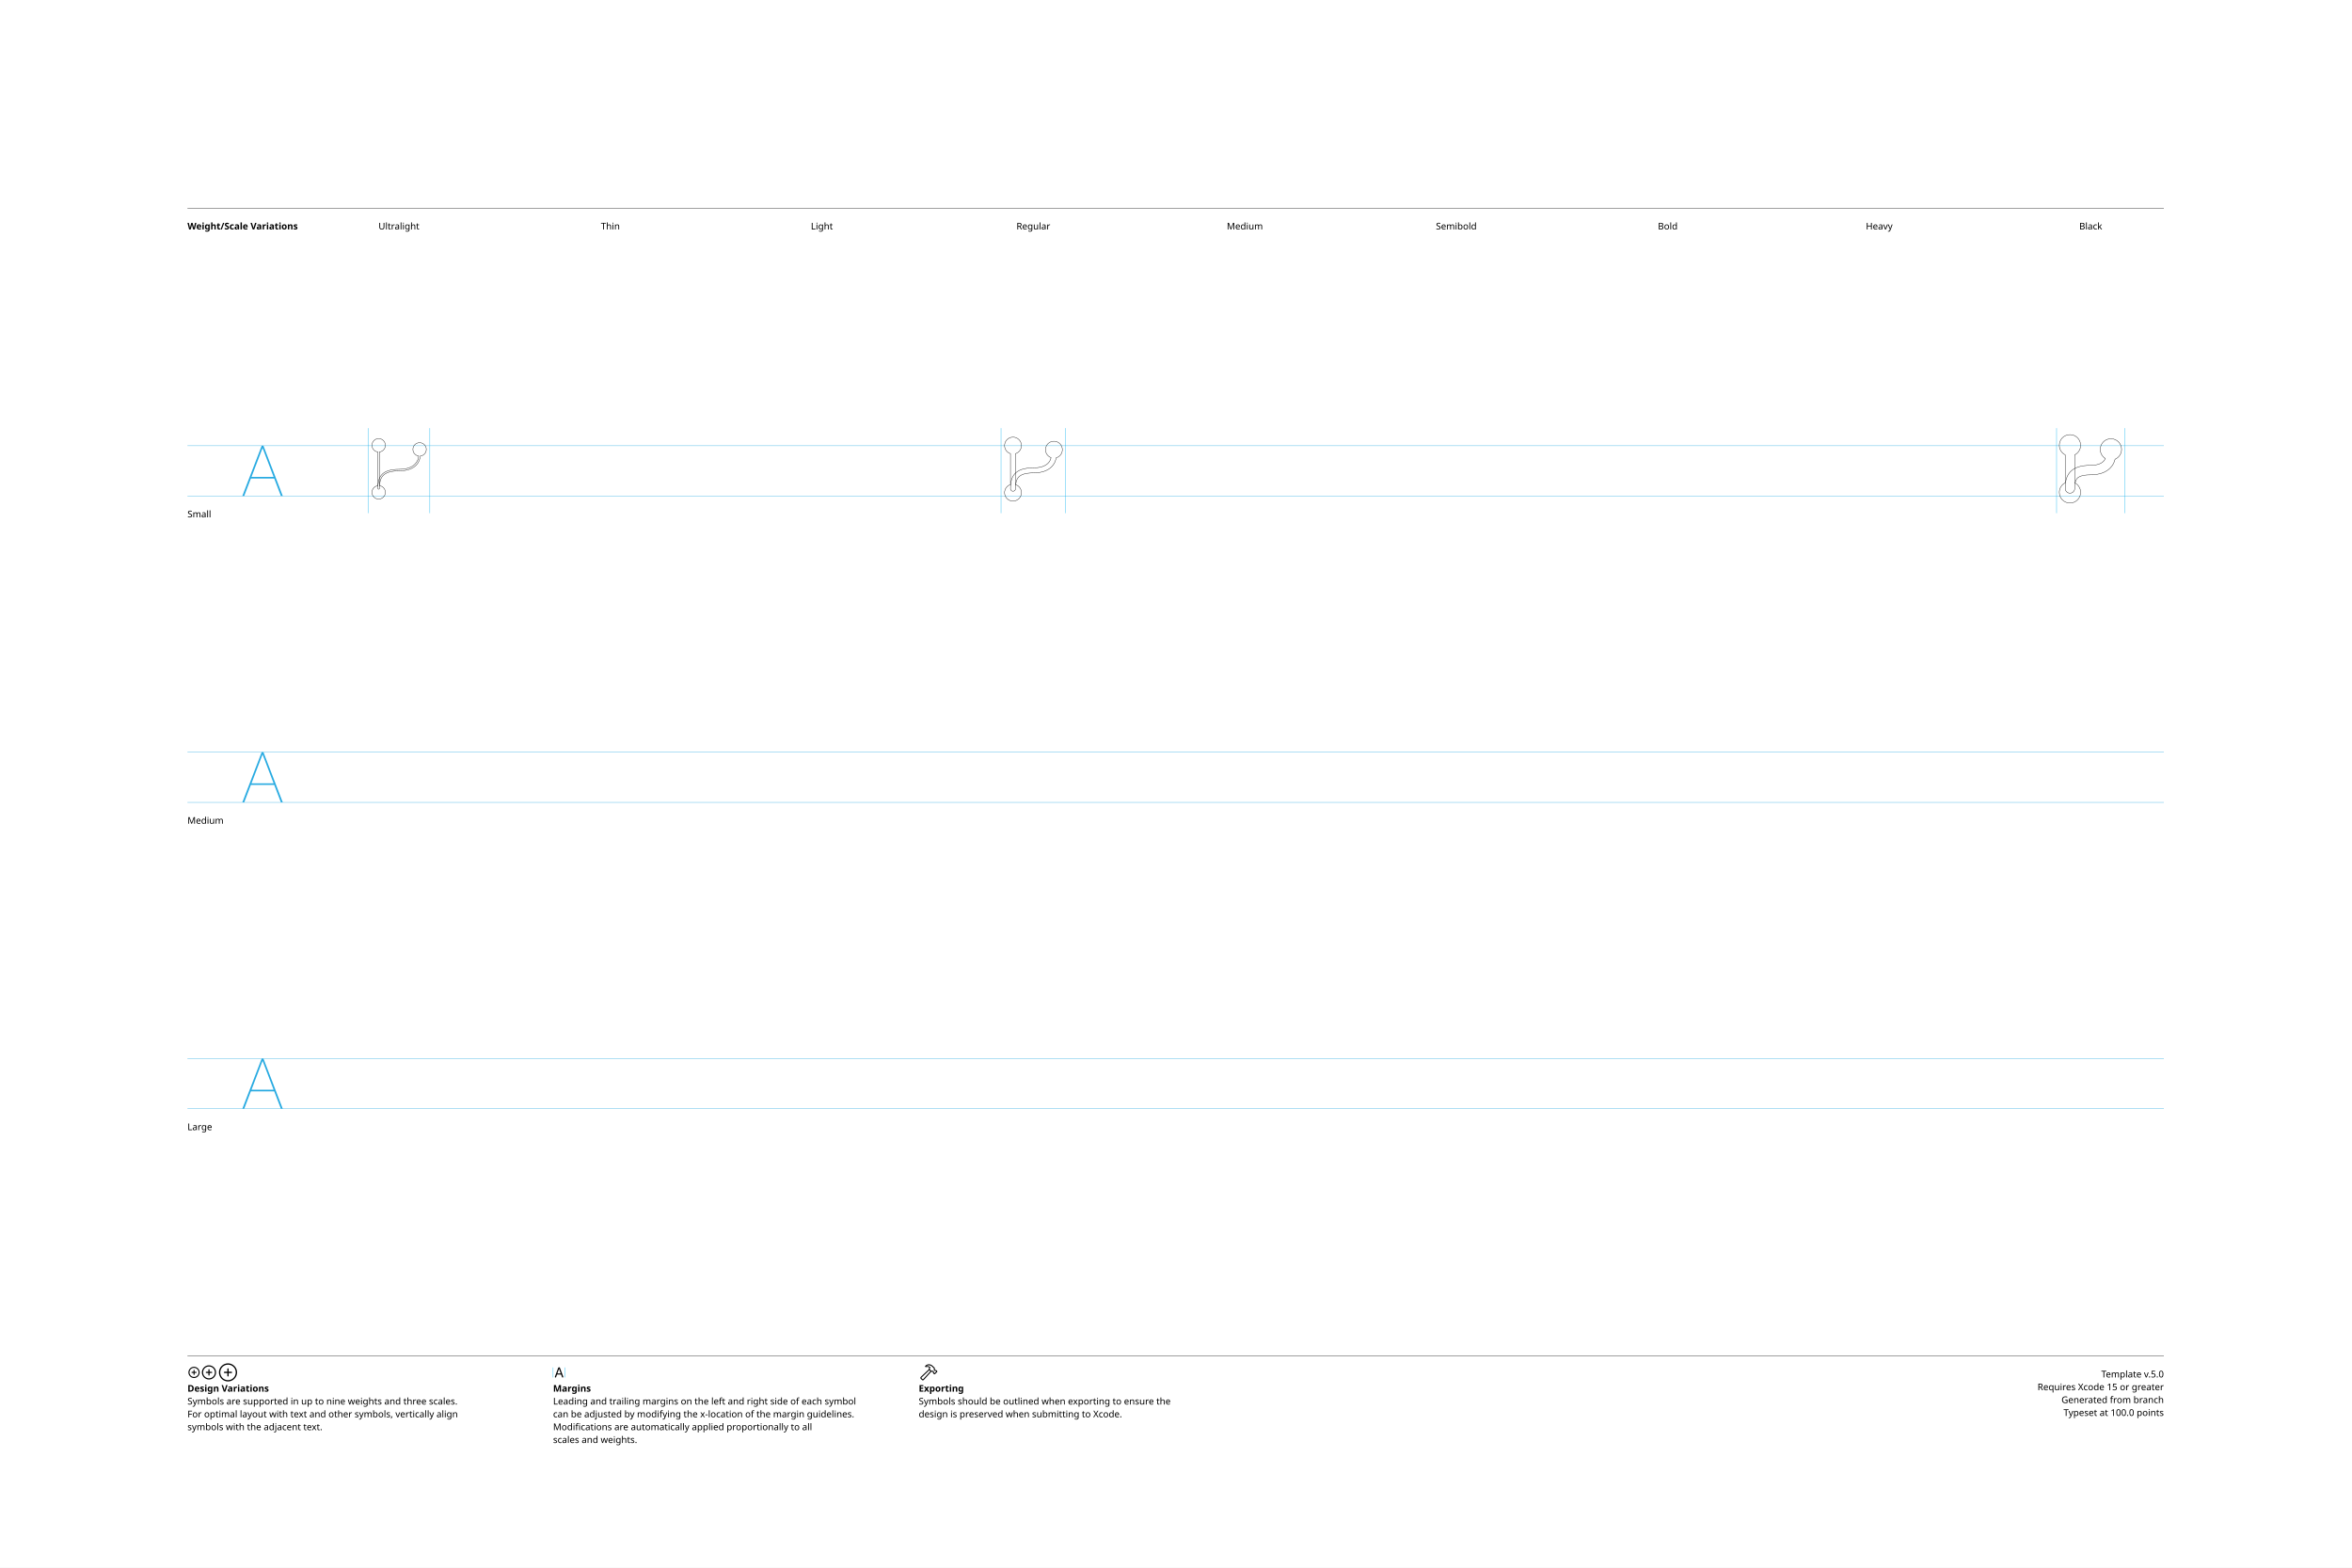
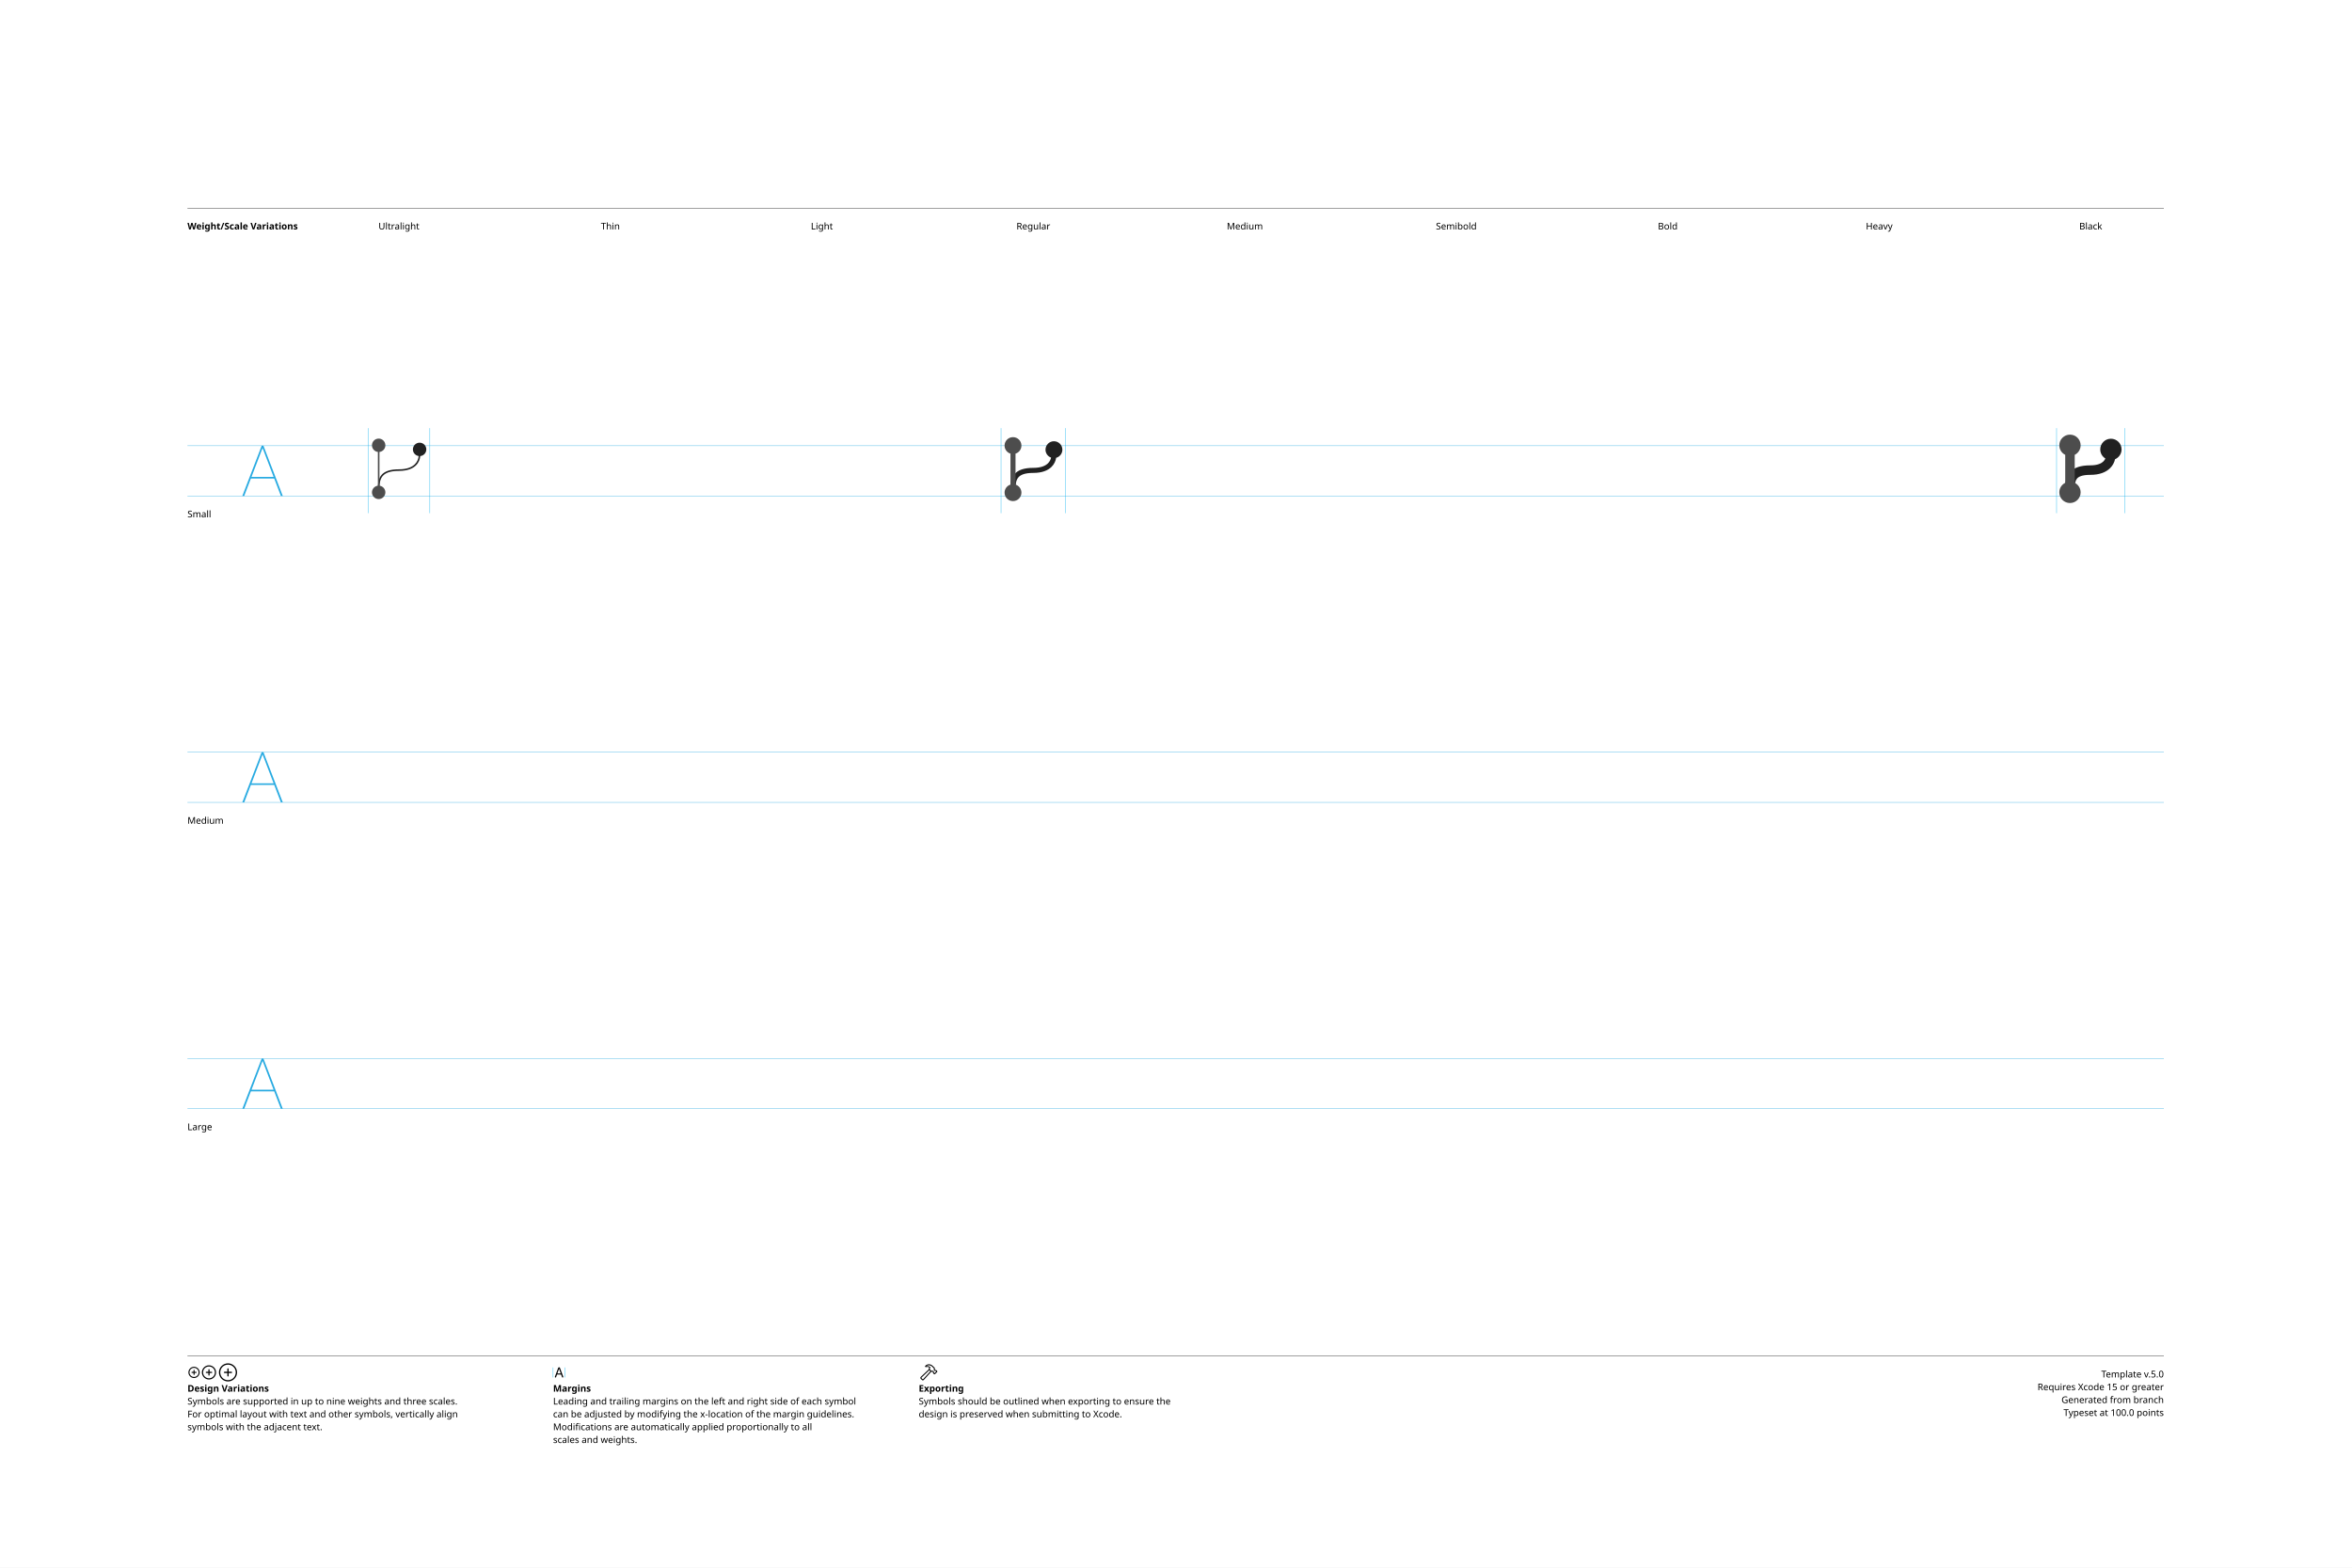
<svg xmlns="http://www.w3.org/2000/svg" version="1.1" width="3300" height="2200">
-   <style>.hierarchical-0:primary {-sfsymbols-motion-group:0}
- .hierarchical-1:secondary {-sfsymbols-clear-behind:true;-sfsymbols-motion-group:0}
+   <style>
+ .hierarchical-1:secondary {-sfsymbols-clear-behind:true;}

- .SFSymbolsPreviewWireframe {fill:none;opacity:1.0;stroke:black;stroke-width:0.5}
+ .SFSymbolsPreview212121 {fill:#212121;opacity:1.0}
+ .SFSymbolsPreview4D4D4D {fill:#4D4D4D;opacity:1.0}
</style>
  <g id="Notes">
    <rect height="2200" id="artboard" style="fill:white;opacity:1" width="3300" x="0" y="0" />
    <line style="fill:none;stroke:black;opacity:1;stroke-width:0.5;" x1="263" x2="3036" y1="292" y2="292" />
    <text style="stroke:none;fill:black;font-family:sans-serif;font-size:13;font-weight:bold;" transform="matrix(1 0 0 1 263 322)">Weight/Scale Variations</text>
    <text style="stroke:none;fill:black;font-family:sans-serif;font-size:13;text-anchor:middle;" transform="matrix(1 0 0 1 559.711 322)">Ultralight</text>
    <text style="stroke:none;fill:black;font-family:sans-serif;font-size:13;text-anchor:middle;" transform="matrix(1 0 0 1 856.422 322)">Thin</text>
    <text style="stroke:none;fill:black;font-family:sans-serif;font-size:13;text-anchor:middle;" transform="matrix(1 0 0 1 1153.13 322)">Light</text>
    <text style="stroke:none;fill:black;font-family:sans-serif;font-size:13;text-anchor:middle;" transform="matrix(1 0 0 1 1449.84 322)">Regular</text>
    <text style="stroke:none;fill:black;font-family:sans-serif;font-size:13;text-anchor:middle;" transform="matrix(1 0 0 1 1746.56 322)">Medium</text>
    <text style="stroke:none;fill:black;font-family:sans-serif;font-size:13;text-anchor:middle;" transform="matrix(1 0 0 1 2043.27 322)">Semibold</text>
    <text style="stroke:none;fill:black;font-family:sans-serif;font-size:13;text-anchor:middle;" transform="matrix(1 0 0 1 2339.98 322)">Bold</text>
    <text style="stroke:none;fill:black;font-family:sans-serif;font-size:13;text-anchor:middle;" transform="matrix(1 0 0 1 2636.69 322)">Heavy</text>
    <text style="stroke:none;fill:black;font-family:sans-serif;font-size:13;text-anchor:middle;" transform="matrix(1 0 0 1 2933.4 322)">Black</text>
    <line style="fill:none;stroke:black;opacity:1;stroke-width:0.5;" x1="263" x2="3036" y1="1903" y2="1903" />
    <g transform="matrix(0.2 0 0 0.2 263 1933)">
      <path d="m46.24 4.15c21.533 0 39.453-17.871 39.453-39.404s-17.969-39.404-39.502-39.404c-21.484 0-39.355 17.871-39.355 39.404s17.92 39.404 39.404 39.404Zm0-7.422c-17.725 0-31.885-14.209-31.885-31.982s14.111-31.982 31.836-31.982c17.773 0 32.031 14.209 32.031 31.982s-14.209 31.982-31.982 31.982Zm-17.969-31.982c0 2.148 1.514 3.613 3.76 3.613h10.498v10.596c0 2.197 1.465 3.711 3.613 3.711 2.246 0 3.711-1.514 3.711-3.711v-10.596h10.596c2.197 0 3.711-1.465 3.711-3.613 0-2.197-1.514-3.711-3.711-3.711h-10.596v-10.547c0-2.246-1.465-3.76-3.711-3.76-2.148 0-3.613 1.514-3.613 3.76v10.547h-10.498c-2.246 0-3.76 1.514-3.76 3.711Z" />
    </g>
    <g transform="matrix(0.2 0 0 0.2 281.506 1933)">
      <path d="m58.545 14.551c27.246 0 49.805-22.607 49.805-49.805 0-27.246-22.607-49.805-49.853-49.805-27.197 0-49.756 22.559-49.756 49.805 0 27.197 22.607 49.805 49.805 49.805Zm0-8.301c-23.047 0-41.455-18.457-41.455-41.504s18.359-41.504 41.406-41.504 41.553 18.457 41.553 41.504-18.457 41.504-41.504 41.504Zm-22.656-41.504c0 2.393 1.66 4.004 4.15 4.004h14.355v14.404c0 2.441 1.66 4.15 4.053 4.15 2.441 0 4.15-1.66 4.15-4.15v-14.404h14.404c2.441 0 4.15-1.611 4.15-4.004 0-2.441-1.709-4.15-4.15-4.15h-14.404v-14.355c0-2.49-1.709-4.199-4.15-4.199-2.393 0-4.053 1.709-4.053 4.199v14.355h-14.355c-2.49 0-4.15 1.709-4.15 4.15Z" />
    </g>
    <g transform="matrix(0.2 0 0 0.2 304.924 1933)">
      <path d="m74.853 28.32c34.815 0 63.623-28.809 63.623-63.574 0-34.815-28.857-63.623-63.672-63.623-34.766 0-63.525 28.809-63.525 63.623 0 34.766 28.809 63.574 63.574 63.574Zm0-9.082c-30.176 0-54.443-24.316-54.443-54.492 0-30.225 24.219-54.492 54.395-54.492 30.225 0 54.541 24.268 54.541 54.492 0 30.176-24.268 54.492-54.492 54.492Zm-28.857-54.492c0 2.588 1.855 4.395 4.59 4.395h19.727v19.775c0 2.686 1.855 4.59 4.443 4.59 2.686 0 4.541-1.855 4.541-4.59v-19.775h19.775c2.686 0 4.59-1.807 4.59-4.395 0-2.734-1.855-4.59-4.59-4.59h-19.775v-19.727c0-2.734-1.855-4.639-4.541-4.639-2.588 0-4.443 1.904-4.443 4.639v19.727h-19.727c-2.734 0-4.59 1.855-4.59 4.59Z" />
    </g>
    <text style="stroke:none;fill:black;font-family:sans-serif;font-size:13;font-weight:bold;" transform="matrix(1 0 0 1 263 1953)">Design Variations</text>
    <text style="stroke:none;fill:black;font-family:sans-serif;font-size:13;" transform="matrix(1 0 0 1 263 1971)">Symbols are supported in up to nine weights and three scales.</text>
    <text style="stroke:none;fill:black;font-family:sans-serif;font-size:13;" transform="matrix(1 0 0 1 263 1989)">For optimal layout with text and other symbols, vertically align</text>
    <text style="stroke:none;fill:black;font-family:sans-serif;font-size:13;" transform="matrix(1 0 0 1 263 2007)">symbols with the adjacent text.</text>
    <line style="fill:none;stroke:#00AEEF;stroke-width:0.5;opacity:1.0;" x1="776" x2="776" y1="1919" y2="1933" />
    <g transform="matrix(0.2 0 0 0.2 776 1933)">
      <path d="m16.553 0.781c2.588 0 3.857-0.977 4.785-3.711l6.299-17.236h28.809l6.299 17.236c0.928 2.734 2.197 3.711 4.736 3.711 2.588 0 4.248-1.562 4.248-4.004 0-0.83-0.146-1.611-0.537-2.637l-22.9-60.986c-1.123-2.979-3.125-4.492-6.25-4.492-3.027 0-5.078 1.465-6.152 4.443l-22.9 61.084c-0.391 1.025-0.537 1.807-0.537 2.637 0 2.441 1.562 3.955 4.102 3.955Zm13.477-28.369 11.865-32.861h0.244l11.865 32.861Z" />
    </g>
    <line style="fill:none;stroke:#00AEEF;stroke-width:0.5;opacity:1.0;" x1="792.836" x2="792.836" y1="1919" y2="1933" />
    <text style="stroke:none;fill:black;font-family:sans-serif;font-size:13;font-weight:bold;" transform="matrix(1 0 0 1 776 1953)">Margins</text>
    <text style="stroke:none;fill:black;font-family:sans-serif;font-size:13;" transform="matrix(1 0 0 1 776 1971)">Leading and trailing margins on the left and right side of each symbol</text>
    <text style="stroke:none;fill:black;font-family:sans-serif;font-size:13;" transform="matrix(1 0 0 1 776 1989)">can be adjusted by modifying the x-location of the margin guidelines.</text>
    <text style="stroke:none;fill:black;font-family:sans-serif;font-size:13;" transform="matrix(1 0 0 1 776 2007)">Modifications are automatically applied proportionally to all</text>
    <text style="stroke:none;fill:black;font-family:sans-serif;font-size:13;" transform="matrix(1 0 0 1 776 2025)">scales and weights.</text>
    <g transform="matrix(0.2 0 0 0.2 1289 1933)">
      <path d="m14.209 9.326 8.496 8.545c4.297 4.346 9.229 4.053 13.867-1.074l53.467-58.935-4.834-4.883-53.076 58.398c-1.758 2.002-3.418 2.49-5.762 0.146l-5.859-5.811c-2.344-2.295-1.807-4.004 0.195-5.811l57.373-54.004-4.883-4.834-57.959 54.443c-4.932 4.59-5.322 9.473-1.025 13.818Zm32.08-90.967c-2.1 2.051-2.246 4.932-1.074 6.885 1.172 1.807 3.467 2.979 6.689 2.148 7.324-1.709 14.941-2.002 22.07 2.686l-2.93 7.275c-1.709 4.15-0.83 7.08 1.855 9.814l11.475 11.572c2.441 2.441 4.492 2.539 7.324 2.051l5.322-0.977 3.32 3.369-0.195 2.783c-0.195 2.49 0.439 4.395 2.881 6.787l3.809 3.711c2.393 2.393 5.469 2.539 7.812 0.195l14.551-14.6c2.344-2.344 2.246-5.322-0.146-7.715l-3.857-3.809c-2.393-2.393-4.248-3.174-6.641-2.979l-2.881 0.244-3.223-3.174 1.221-5.615c0.635-2.832-0.146-5.029-3.076-7.959l-10.986-10.938c-16.699-16.602-38.867-16.211-53.32-1.758Zm7.471 1.855c12.158-8.887 28.613-7.373 39.746 3.76l12.158 12.06c1.172 1.172 1.367 2.1 1.025 3.809l-1.611 7.422 7.52 7.422 4.932-0.293c1.27-0.049 1.66 0.049 2.637 1.025l2.881 2.881-12.207 12.207-2.881-2.881c-0.977-0.977-1.123-1.367-1.074-2.686l0.342-4.883-7.471-7.422-7.617 1.27c-1.611 0.342-2.344 0.195-3.564-0.977l-10.01-10.01c-1.27-1.172-1.416-2.002-0.635-3.857l4.395-10.449c-7.812-7.275-17.969-10.4-28.125-7.422-0.781 0.195-1.074-0.439-0.439-0.977Z" />
    </g>
    <text style="stroke:none;fill:black;font-family:sans-serif;font-size:13;font-weight:bold;" transform="matrix(1 0 0 1 1289 1953)">Exporting</text>
    <text style="stroke:none;fill:black;font-family:sans-serif;font-size:13;" transform="matrix(1 0 0 1 1289 1971)">Symbols should be outlined when exporting to ensure the</text>
    <text style="stroke:none;fill:black;font-family:sans-serif;font-size:13;" transform="matrix(1 0 0 1 1289 1989)">design is preserved when submitting to Xcode.</text>
    <text id="template-version" style="stroke:none;fill:black;font-family:sans-serif;font-size:13;text-anchor:end;" transform="matrix(1 0 0 1 3036 1933)">Template v.5.0</text>
    <text style="stroke:none;fill:black;font-family:sans-serif;font-size:13;text-anchor:end;" transform="matrix(1 0 0 1 3036 1951)">Requires Xcode 15 or greater</text>
    <text id="descriptive-name" style="stroke:none;fill:black;font-family:sans-serif;font-size:13;text-anchor:end;" transform="matrix(1 0 0 1 3036 1969)">Generated from branch</text>
    <text style="stroke:none;fill:black;font-family:sans-serif;font-size:13;text-anchor:end;" transform="matrix(1 0 0 1 3036 1987)">Typeset at 100.0 points</text>
    <text style="stroke:none;fill:black;font-family:sans-serif;font-size:13;" transform="matrix(1 0 0 1 263 726)">Small</text>
    <text style="stroke:none;fill:black;font-family:sans-serif;font-size:13;" transform="matrix(1 0 0 1 263 1156)">Medium</text>
    <text style="stroke:none;fill:black;font-family:sans-serif;font-size:13;" transform="matrix(1 0 0 1 263 1586)">Large</text>
  </g>
  <g id="Guides">
    <g id="H-reference" style="fill:#27AAE1;stroke:none;" transform="matrix(1 0 0 1 339 696)">
      <path d="M0.994 0L3.638 0L29.328-67.132L30.03-67.132L30.03-70.459L28.123-70.459ZM11.688-24.48L46.981-24.48L46.231-26.729L12.438-26.729ZM55.12 0L57.764 0L30.638-70.459L29.433-70.459L29.433-67.132Z" />
    </g>
    <line id="Baseline-S" style="fill:none;stroke:#27AAE1;opacity:1;stroke-width:0.5;" x1="263" x2="3036" y1="696" y2="696" />
    <line id="Capline-S" style="fill:none;stroke:#27AAE1;opacity:1;stroke-width:0.5;" x1="263" x2="3036" y1="625.541" y2="625.541" />
    <g id="H-reference" style="fill:#27AAE1;stroke:none;" transform="matrix(1 0 0 1 339 1126)">
      <path d="M0.994 0L3.638 0L29.328-67.132L30.03-67.132L30.03-70.459L28.123-70.459ZM11.688-24.48L46.981-24.48L46.231-26.729L12.438-26.729ZM55.12 0L57.764 0L30.638-70.459L29.433-70.459L29.433-67.132Z" />
    </g>
    <line id="Baseline-M" style="fill:none;stroke:#27AAE1;opacity:1;stroke-width:0.5;" x1="263" x2="3036" y1="1126" y2="1126" />
    <line id="Capline-M" style="fill:none;stroke:#27AAE1;opacity:1;stroke-width:0.5;" x1="263" x2="3036" y1="1055.54" y2="1055.54" />
    <g id="H-reference" style="fill:#27AAE1;stroke:none;" transform="matrix(1 0 0 1 339 1556)">
      <path d="M0.994 0L3.638 0L29.328-67.132L30.03-67.132L30.03-70.459L28.123-70.459ZM11.688-24.48L46.981-24.48L46.231-26.729L12.438-26.729ZM55.12 0L57.764 0L30.638-70.459L29.433-70.459L29.433-67.132Z" />
    </g>
    <line id="Baseline-L" style="fill:none;stroke:#27AAE1;opacity:1;stroke-width:0.5;" x1="263" x2="3036" y1="1556" y2="1556" />
    <line id="Capline-L" style="fill:none;stroke:#27AAE1;opacity:1;stroke-width:0.5;" x1="263" x2="3036" y1="1485.54" y2="1485.54" />
    <line id="left-margin-Ultralight-S" style="fill:none;stroke:#00AEEF;stroke-width:0.5;opacity:1.0;" x1="516.35" x2="516.35" y1="600.785" y2="720.121" />
    <line id="right-margin-Ultralight-S" style="fill:none;stroke:#00AEEF;stroke-width:0.5;opacity:1.0;" x1="603.073" x2="603.073" y1="600.785" y2="720.121" />
    <line id="left-margin-Regular-S" style="fill:none;stroke:#00AEEF;stroke-width:0.5;opacity:1.0;" x1="1404.51" x2="1404.51" y1="600.785" y2="720.121" />
    <line id="right-margin-Regular-S" style="fill:none;stroke:#00AEEF;stroke-width:0.5;opacity:1.0;" x1="1495.18" x2="1495.18" y1="600.785" y2="720.121" />
    <line id="left-margin-Black-S" style="fill:none;stroke:#00AEEF;stroke-width:0.5;opacity:1.0;" x1="2885.5" x2="2885.5" y1="600.785" y2="720.121" />
    <line id="right-margin-Black-S" style="fill:none;stroke:#00AEEF;stroke-width:0.5;opacity:1.0;" x1="2981.3" x2="2981.3" y1="600.785" y2="720.121" />
  </g>
  <g id="Symbols">
    <g id="Black-S" transform="matrix(1 0 0 1 2885.5 696)">
-       <path class="hierarchical-0:primary SFSymbolsPreviewWireframe" d="M76.238-80.316C84.502-80.316 91.2-73.617 91.2-65.354C91.2-59.16 87.437-53.846 82.072-51.572C81.108-47.342 78.956-42.794 74.962-38.894C69.111-33.18 60.101-29.622 47.363-29.622C35.58-29.622 30.84-26.918 28.703-24.438C26.399-21.763 25.463-17.538 25.462-10.577C25.462-6.896 22.478-3.913 18.797-3.913C15.116-3.913 12.132-6.897 12.132-10.578C12.132-17.901 12.911-26.53 18.604-33.139C24.466-39.943 34.008-42.952 47.363-42.952C57.622-42.952 62.922-45.769 65.648-48.431C66.967-49.719 67.869-51.15 68.455-52.573C64.15-55.201 61.276-59.942 61.276-65.354C61.276-73.617 67.975-80.316 76.238-80.316Z" />
-       <path class="hierarchical-1:secondary SFSymbolsPreviewWireframe" d="M18.797-86.06C27.06-86.06 33.759-79.361 33.759-71.098C33.759-65.23 30.381-60.15 25.463-57.699L25.463-18.44C30.381-15.989 33.759-10.91 33.759-5.041C33.759 3.222 27.06 9.921 18.797 9.921C10.534 9.921 3.835 3.222 3.835-5.041C3.835-10.91 7.214-15.99 12.133-18.441L12.133-57.699C7.214-60.15 3.835-65.229 3.835-71.098C3.835-79.361 10.534-86.06 18.797-86.06Z" />
+       <path class="hierarchical-0:primary SFSymbolsPreview212121" d="M76.238-80.316C84.502-80.316 91.2-73.617 91.2-65.354C91.2-59.16 87.437-53.846 82.072-51.572C81.108-47.342 78.956-42.794 74.962-38.894C69.111-33.18 60.101-29.622 47.363-29.622C35.58-29.622 30.84-26.918 28.703-24.438C26.399-21.763 25.463-17.538 25.462-10.577C25.462-6.896 22.478-3.913 18.797-3.913C15.116-3.913 12.132-6.897 12.132-10.578C12.132-17.901 12.911-26.53 18.604-33.139C24.466-39.943 34.008-42.952 47.363-42.952C57.622-42.952 62.922-45.769 65.648-48.431C66.967-49.719 67.869-51.15 68.455-52.573C64.15-55.201 61.276-59.942 61.276-65.354C61.276-73.617 67.975-80.316 76.238-80.316Z" />
+       <path class="hierarchical-1:secondary SFSymbolsPreview4D4D4D" d="M18.797-86.06C27.06-86.06 33.759-79.361 33.759-71.098C33.759-65.23 30.381-60.15 25.463-57.699L25.463-18.44C30.381-15.989 33.759-10.91 33.759-5.041C33.759 3.222 27.06 9.921 18.797 9.921C10.534 9.921 3.835 3.222 3.835-5.041C3.835-10.91 7.214-15.99 12.133-18.441L12.133-57.699C7.214-60.15 3.835-65.229 3.835-71.098C3.835-79.361 10.534-86.06 18.797-86.06Z" />
    </g>
    <g id="Regular-S" transform="matrix(1 0 0 1 1404.51 696)">
-       <path class="hierarchical-0:primary SFSymbolsPreviewWireframe" d="M74.228-76.791C80.766-76.791 86.065-71.492 86.065-64.954C86.065-59.49 82.363-54.891 77.331-53.528C76.704-49.376 74.809-44.677 70.768-40.73C65.65-35.732 57.51-32.348 45.353-32.348C33.202-32.348 27.335-29.572 24.326-26.078C21.227-22.481 20.328-17.223 20.327-10.178C20.327-8.223 18.742-6.638 16.787-6.638C14.832-6.638 13.247-8.223 13.247-10.178C13.247-17.416 14.063-25.013 18.962-30.7C23.95-36.49 32.367-39.428 45.353-39.428C56.193-39.428 62.363-42.418 65.822-45.796C68.358-48.272 69.662-51.176 70.196-53.822C65.644-55.471 62.391-59.833 62.391-64.954C62.391-71.492 67.691-76.791 74.228-76.791Z" />
-       <path class="hierarchical-1:secondary SFSymbolsPreviewWireframe" d="M16.787-82.536C23.324-82.536 28.624-77.236 28.624-70.699C28.624-65.395 25.136-60.905 20.328-59.4L20.328-15.94C25.136-14.435 28.624-9.946 28.624-4.642C28.624 1.895 23.324 7.195 16.787 7.195C10.249 7.195 4.95 1.895 4.95-4.642C4.95-9.946 8.439-14.436 13.247-15.941L13.247-59.4C8.439-60.905 4.95-65.394 4.95-70.699C4.95-77.236 10.249-82.536 16.787-82.536Z" />
+       <path class="hierarchical-0:primary SFSymbolsPreview212121" d="M74.228-76.791C80.766-76.791 86.065-71.492 86.065-64.954C86.065-59.49 82.363-54.891 77.331-53.528C76.704-49.376 74.809-44.677 70.768-40.73C65.65-35.732 57.51-32.348 45.353-32.348C33.202-32.348 27.335-29.572 24.326-26.078C21.227-22.481 20.328-17.223 20.327-10.178C20.327-8.223 18.742-6.638 16.787-6.638C14.832-6.638 13.247-8.223 13.247-10.178C13.247-17.416 14.063-25.013 18.962-30.7C23.95-36.49 32.367-39.428 45.353-39.428C56.193-39.428 62.363-42.418 65.822-45.796C68.358-48.272 69.662-51.176 70.196-53.822C65.644-55.471 62.391-59.833 62.391-64.954C62.391-71.492 67.691-76.791 74.228-76.791Z" />
+       <path class="hierarchical-1:secondary SFSymbolsPreview4D4D4D" d="M16.787-82.536C23.324-82.536 28.624-77.236 28.624-70.699C28.624-65.395 25.136-60.905 20.328-59.4L20.328-15.94C25.136-14.435 28.624-9.946 28.624-4.642C28.624 1.895 23.324 7.195 16.787 7.195C10.249 7.195 4.95 1.895 4.95-4.642C4.95-9.946 8.439-14.436 13.247-15.941L13.247-59.4C8.439-60.905 4.95-65.394 4.95-70.699C4.95-77.236 10.249-82.536 16.787-82.536Z" />
    </g>
    <g id="Ultralight-S" transform="matrix(1 0 0 1 516.35 696)">
-       <path class="hierarchical-0:primary SFSymbolsPreviewWireframe" d="M72.388-74.761C77.584-74.761 81.795-70.549 81.795-65.354C81.795-60.455 78.051-56.431 73.269-55.987C73.012-51.917 71.404-46.944 67.231-42.868C62.682-38.426 55.218-35.177 43.513-35.177C31.075-35.177 24.334-32.346 20.645-28.064C16.928-23.75 16.058-17.689 16.057-10.578C16.057-9.965 15.56-9.468 14.947-9.468C14.334-9.468 13.837-9.965 13.837-10.578C13.837-17.75 14.681-24.544 18.963-29.513C23.272-34.515 30.813-37.397 43.513-37.397C54.805-37.397 61.651-40.523 65.679-44.457C69.366-48.057 70.803-52.442 71.048-56.042C66.487-56.692 62.981-60.613 62.981-65.354C62.981-70.549 67.193-74.761 72.388-74.761Z" />
-       <path class="hierarchical-1:secondary SFSymbolsPreviewWireframe" d="M14.947-80.505C20.142-80.505 24.354-76.293 24.354-71.098C24.354-66.278 20.729-62.305 16.057-61.755L16.057-14.383C20.729-13.834 24.354-9.861 24.354-5.041C24.354 0.154 20.142 4.366 14.947 4.366C9.752 4.366 5.54 0.154 5.54-5.041C5.54-9.861 9.165-13.835 13.838-14.383L13.838-61.755C9.165-62.304 5.54-66.278 5.54-71.098C5.54-76.293 9.752-80.505 14.947-80.505Z" />
+       <path class="hierarchical-0:primary SFSymbolsPreview212121" d="M72.388-74.761C77.584-74.761 81.795-70.549 81.795-65.354C81.795-60.455 78.051-56.431 73.269-55.987C73.012-51.917 71.404-46.944 67.231-42.868C62.682-38.426 55.218-35.177 43.513-35.177C31.075-35.177 24.334-32.346 20.645-28.064C16.928-23.75 16.058-17.689 16.057-10.578C16.057-9.965 15.56-9.468 14.947-9.468C14.334-9.468 13.837-9.965 13.837-10.578C13.837-17.75 14.681-24.544 18.963-29.513C23.272-34.515 30.813-37.397 43.513-37.397C54.805-37.397 61.651-40.523 65.679-44.457C69.366-48.057 70.803-52.442 71.048-56.042C66.487-56.692 62.981-60.613 62.981-65.354C62.981-70.549 67.193-74.761 72.388-74.761Z" />
+       <path class="hierarchical-1:secondary SFSymbolsPreview4D4D4D" d="M14.947-80.505C20.142-80.505 24.354-76.293 24.354-71.098C24.354-66.278 20.729-62.305 16.057-61.755L16.057-14.383C20.729-13.834 24.354-9.861 24.354-5.041C24.354 0.154 20.142 4.366 14.947 4.366C9.752 4.366 5.54 0.154 5.54-5.041C5.54-9.861 9.165-13.835 13.838-14.383L13.838-61.755C9.165-62.304 5.54-66.278 5.54-71.098C5.54-76.293 9.752-80.505 14.947-80.505Z" />
    </g>
  </g>
</svg>
